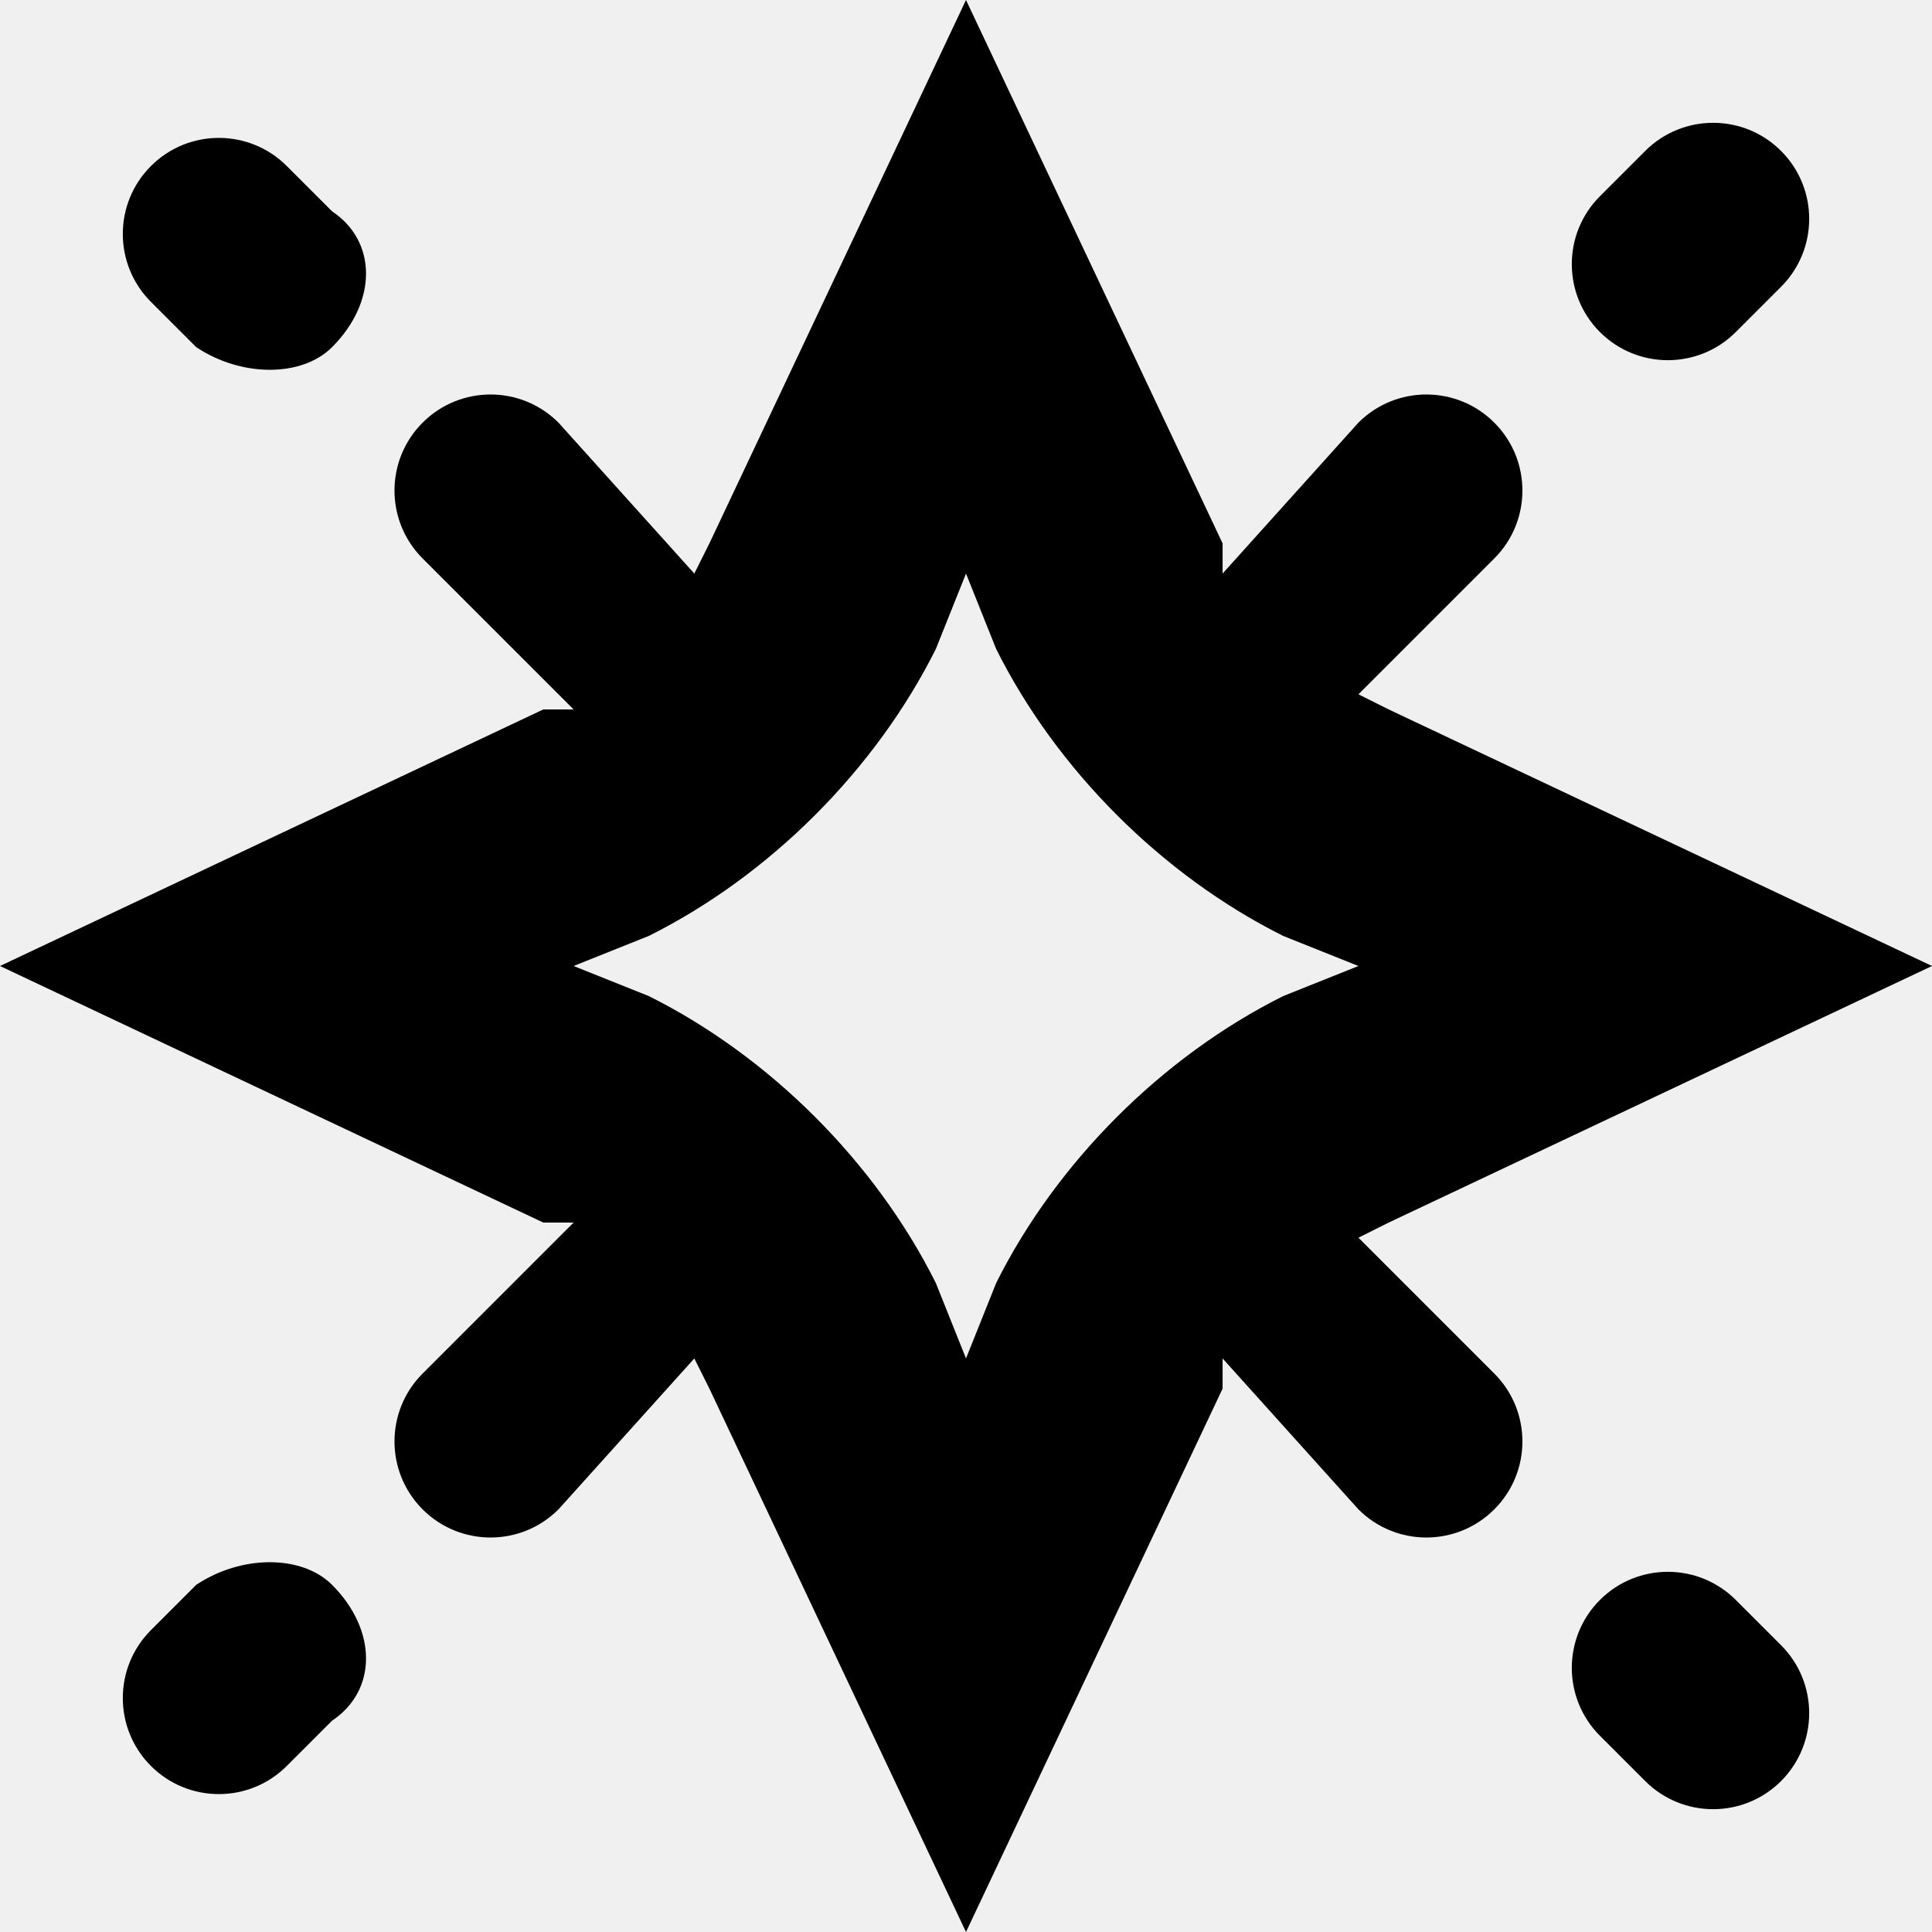
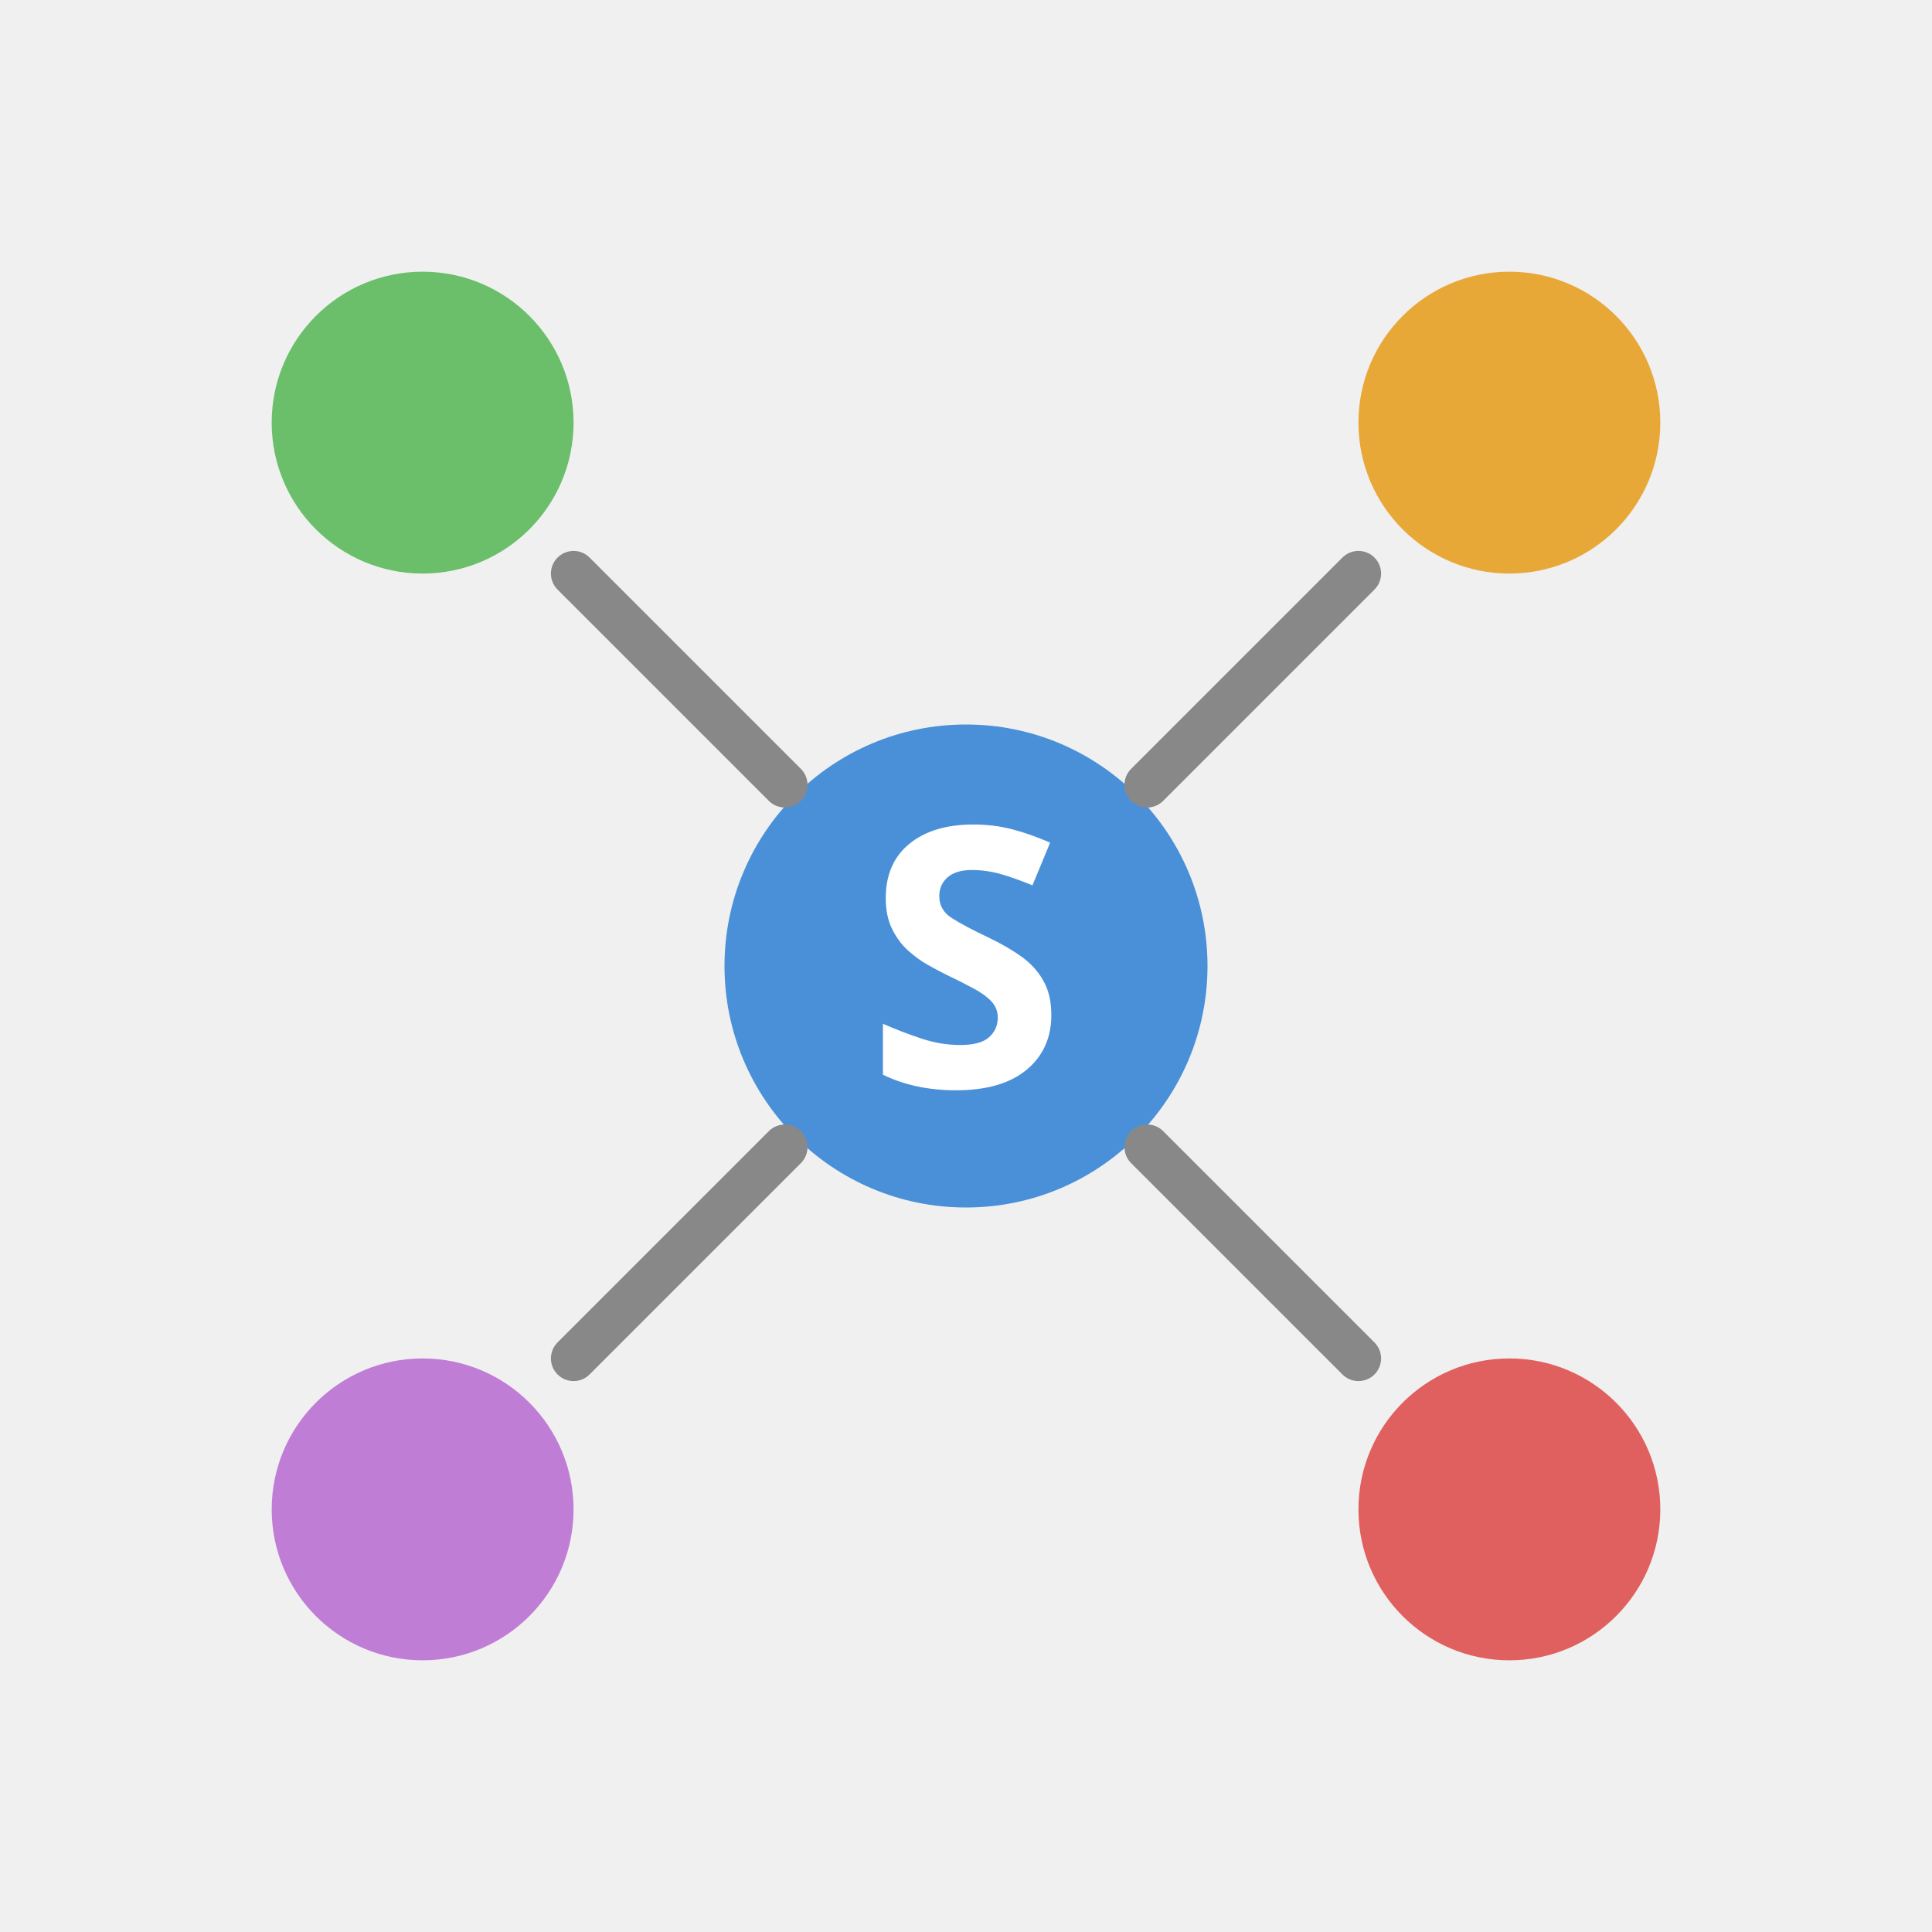
<svg xmlns="http://www.w3.org/2000/svg" viewBox="0 0 128 128">
-   <path fill-rule="evenodd" d="M81 36 64 0 47 36l-1 2-9-10a6 6 0 0 0-9 9l10 10h-2L0 64l36 17h2L28 91a6 6 0 1 0 9 9l9-10 1 2 17 36 17-36v-2l9 10a6 6 0 1 0 9-9l-9-9 2-1 36-17-36-17-2-1 9-9a6 6 0 1 0-9-9l-9 10v-2Zm-17 2-2 5c-4 8-11 15-19 19l-5 2 5 2c8 4 15 11 19 19l2 5 2-5c4-8 11-15 19-19l5-2-5-2c-8-4-15-11-19-19l-2-5Z" clip-rule="evenodd" />
-   <path d="M118 19a6 6 0 0 0-9-9l-3 3a6 6 0 1 0 9 9l3-3Zm-96 4c-2 2-6 2-9 0l-3-3a6 6 0 1 1 9-9l3 3c3 2 3 6 0 9Zm0 82c-2-2-6-2-9 0l-3 3a6 6 0 1 0 9 9l3-3c3-2 3-6 0-9Zm96 4a6 6 0 0 1-9 9l-3-3a6 6 0 1 1 9-9l3 3Z" />
-   <style>path{fill:#000}@media (prefers-color-scheme:dark){path{fill:#fff}}</style>
+   <circle cx="64" cy="64" r="16" fill="#4A90D9" />
+   <circle cx="28" cy="28" r="10" fill="#6BBF6B" />
+   <circle cx="100" cy="28" r="10" fill="#E8A838" />
+   <circle cx="28" cy="100" r="10" fill="#C07DD6" />
+   <circle cx="100" cy="100" r="10" fill="#E06060" />
+   <line x1="38" y1="38" x2="52" y2="52" stroke="#888" stroke-width="3" stroke-linecap="round" />
+   <line x1="90" y1="38" x2="76" y2="52" stroke="#888" stroke-width="3" stroke-linecap="round" />
+   <line x1="38" y1="90" x2="52" y2="76" stroke="#888" stroke-width="3" stroke-linecap="round" />
+   <line x1="90" y1="90" x2="76" y2="76" stroke="#888" stroke-width="3" stroke-linecap="round" />
+   <text x="64" y="72" text-anchor="middle" font-family="system-ui, sans-serif" font-weight="bold" font-size="24" fill="white">S</text>
+   <style>
+     @media (prefers-color-scheme: dark) {
+       line { stroke: #aaa; }
+     }
+   </style>
</svg>
